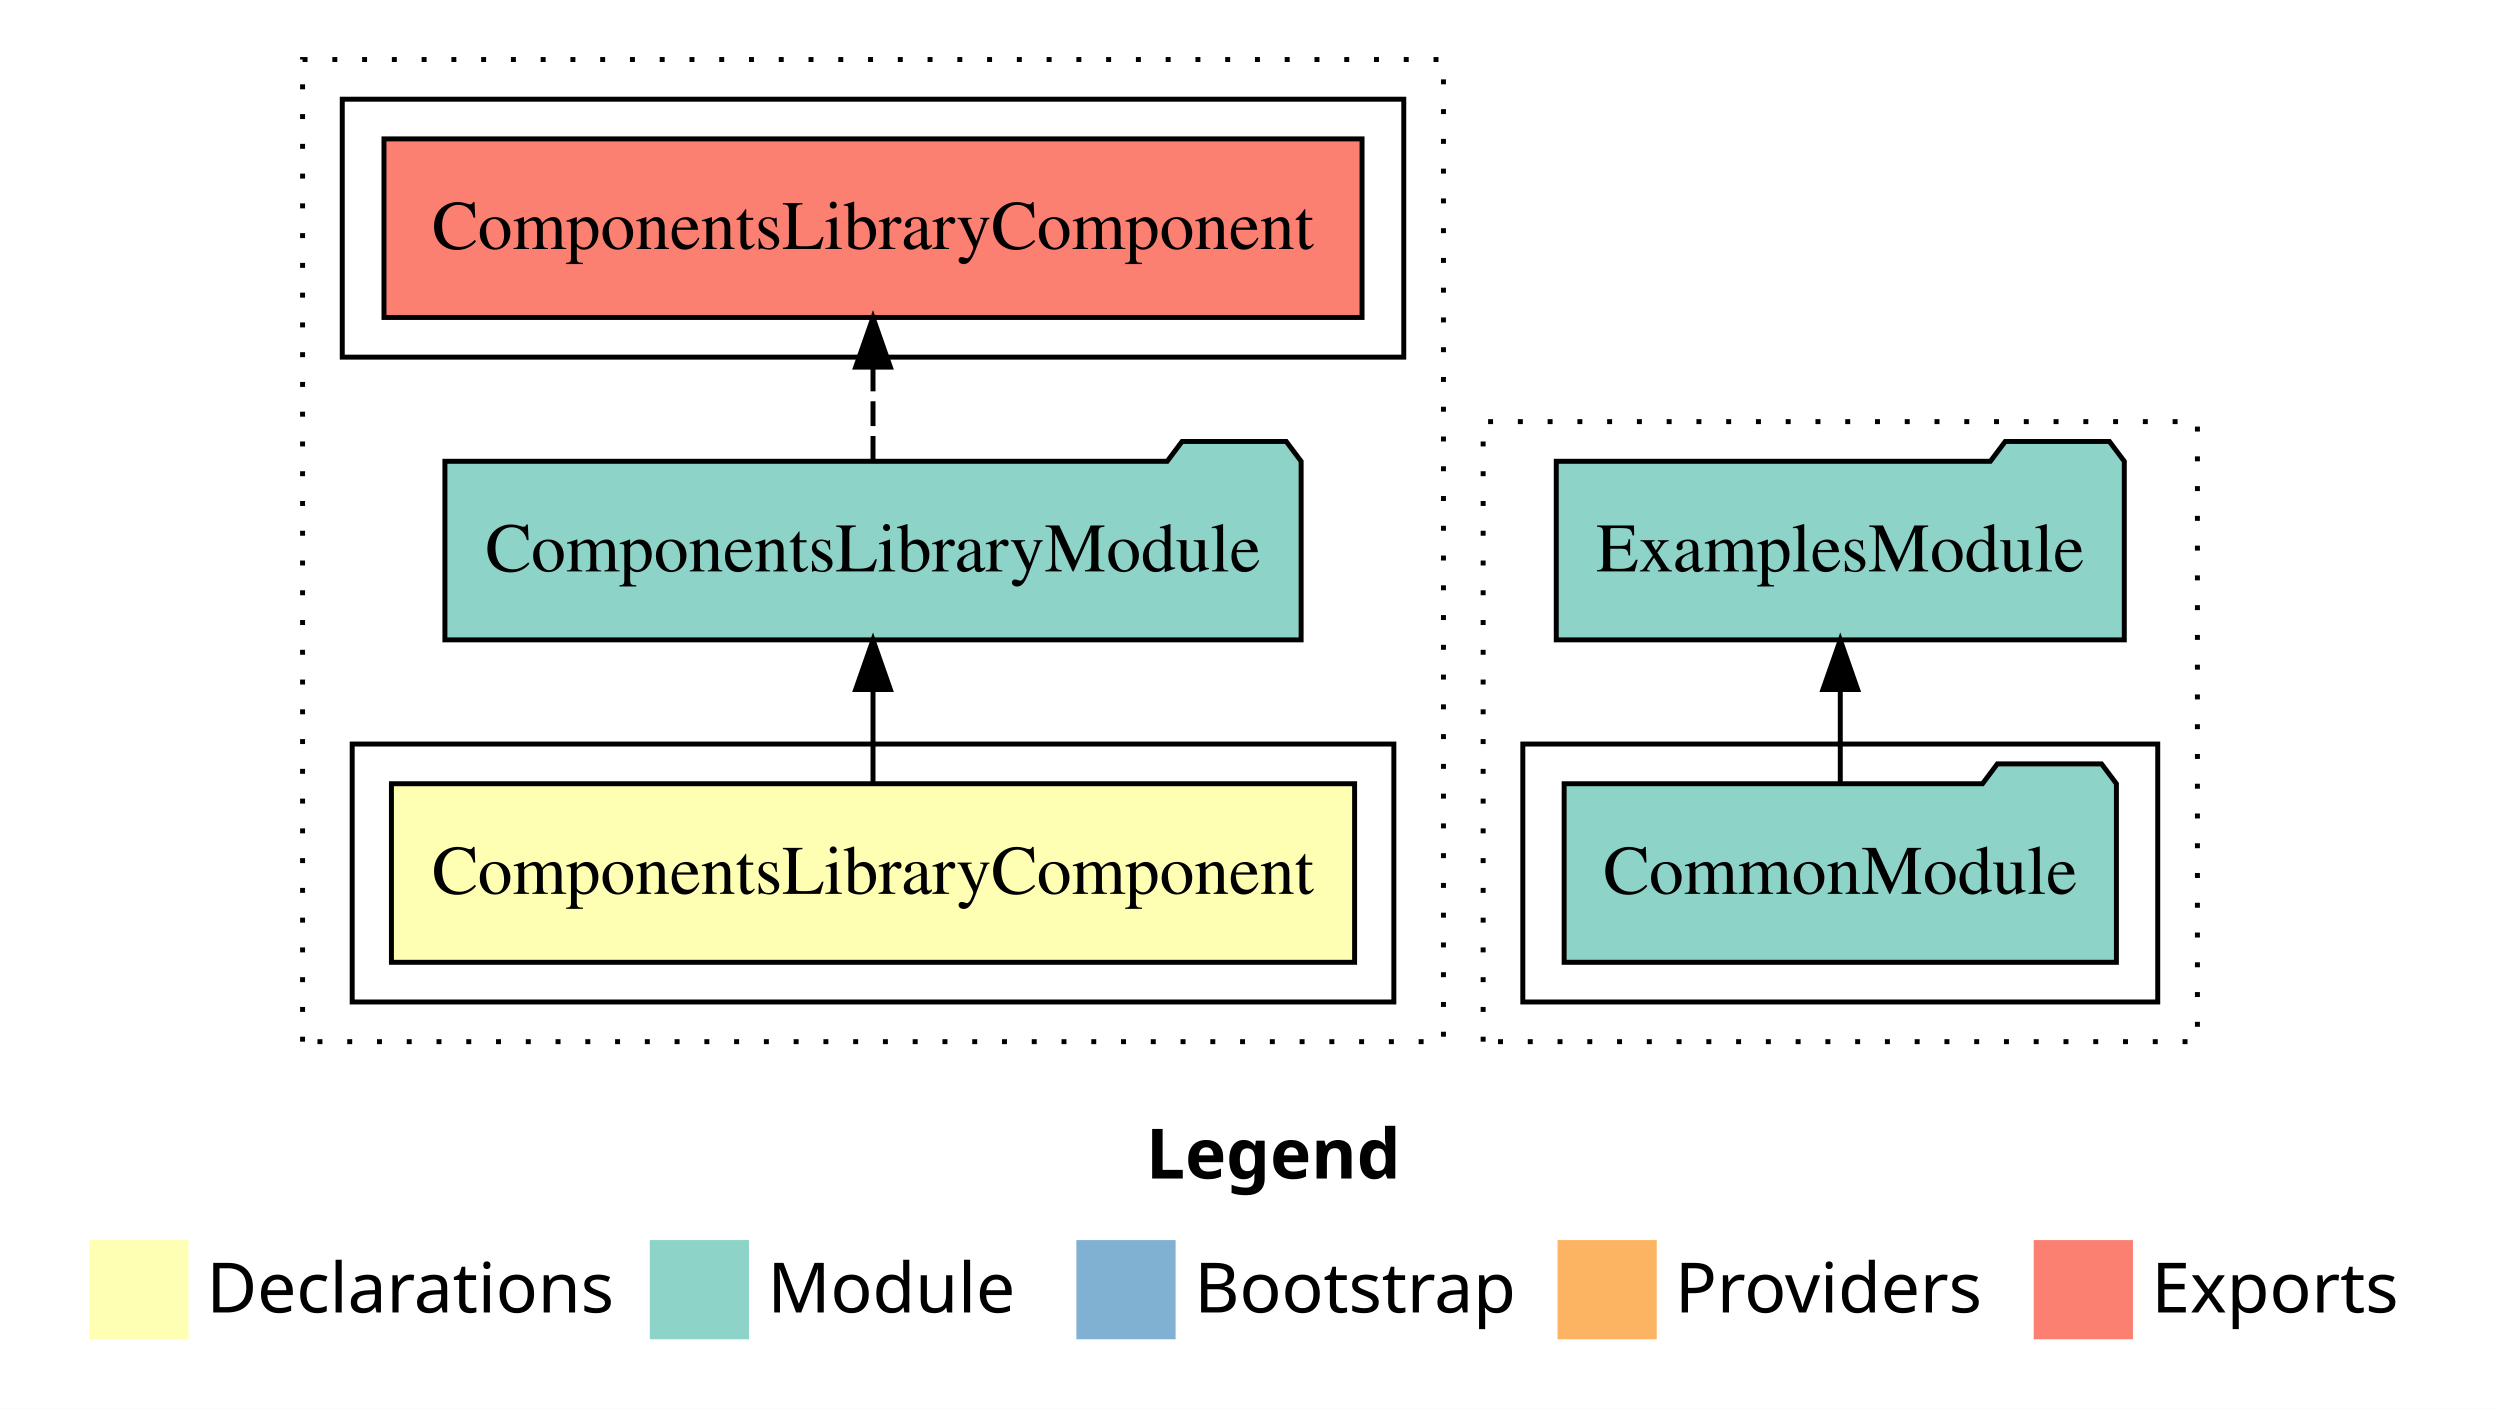
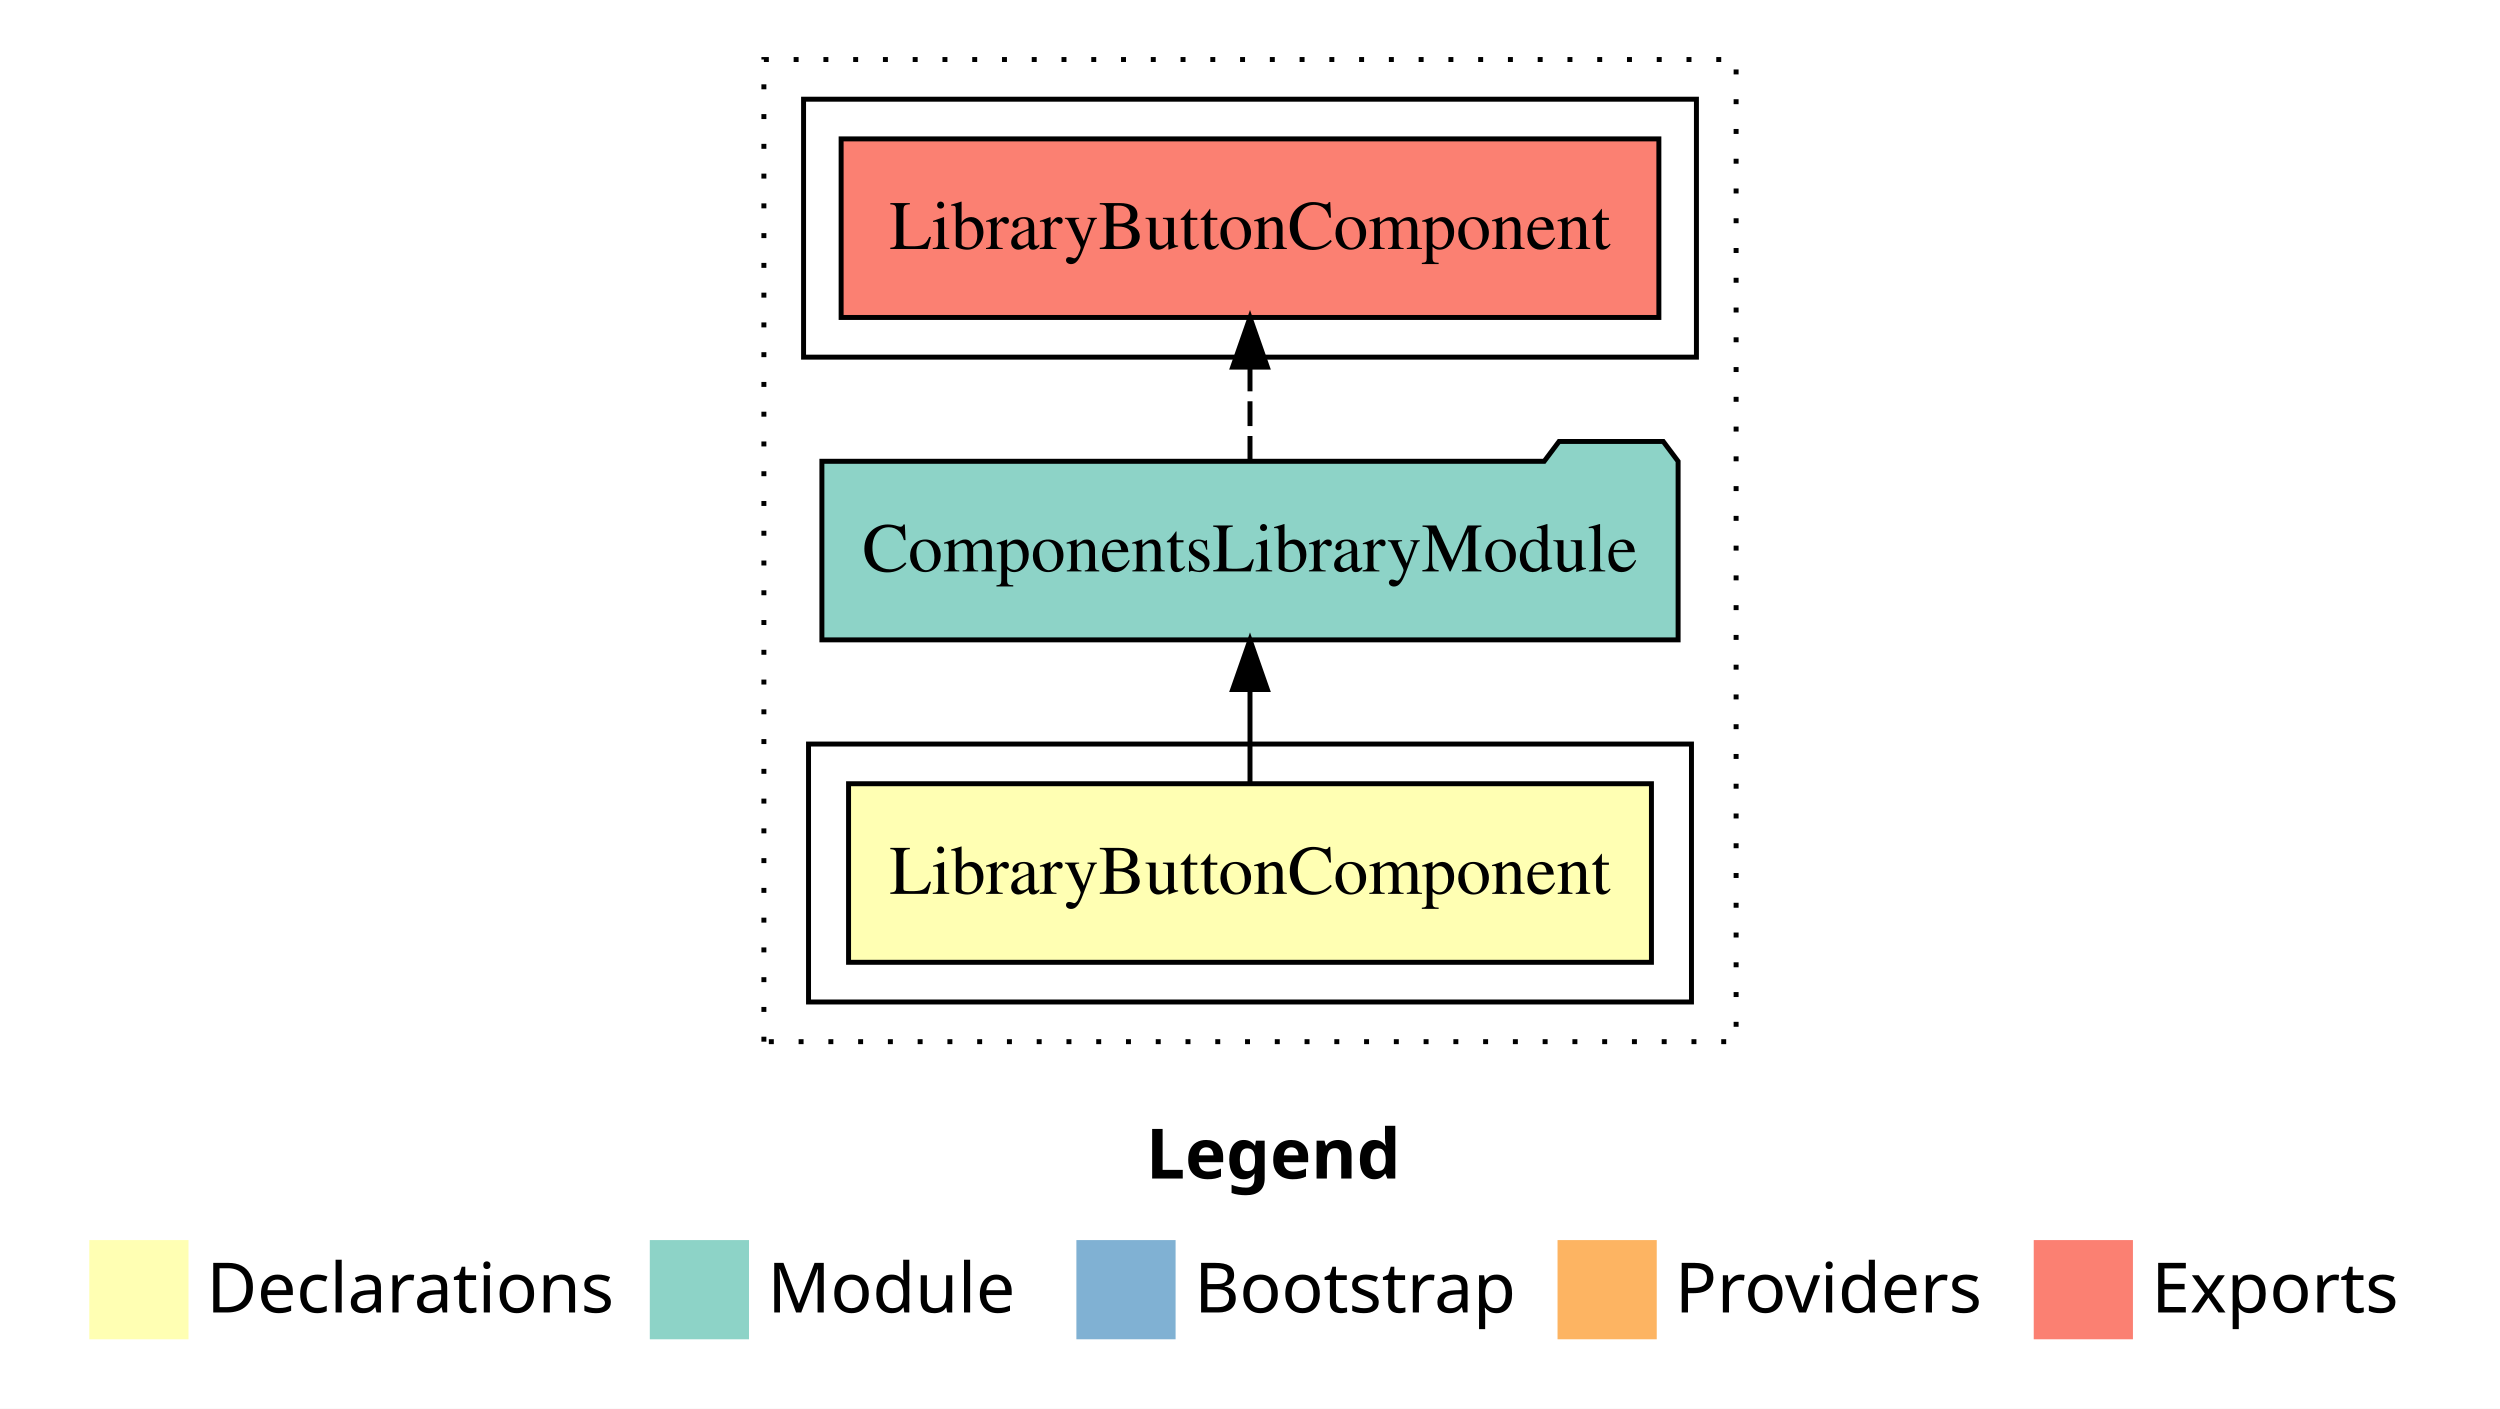
<svg xmlns="http://www.w3.org/2000/svg" width="504pt" height="284pt" viewBox="0.00 0.00 504.00 284.00">
  <g id="graph0" class="graph" transform="scale(1 1) rotate(0) translate(4 280)">
    <polygon fill="#ffffff" stroke="transparent" points="-4,4 -4,-280 500,-280 500,4 -4,4" />
    <text text-anchor="start" x="227.009" y="-42.4" font-family="sans-serif" font-weight="bold" font-size="14.00" fill="#000000">Legend</text>
    <polygon fill="#ffffb3" stroke="transparent" points="14,-10 14,-30 34,-30 34,-10 14,-10" />
    <text text-anchor="start" x="37.629" y="-15.4" font-family="sans-serif" font-size="14.00" fill="#000000">  Declarations</text>
    <polygon fill="#8dd3c7" stroke="transparent" points="127,-10 127,-30 147,-30 147,-10 127,-10" />
    <text text-anchor="start" x="150.725" y="-15.4" font-family="sans-serif" font-size="14.00" fill="#000000">  Module</text>
    <polygon fill="#80b1d3" stroke="transparent" points="213,-10 213,-30 233,-30 233,-10 213,-10" />
    <text text-anchor="start" x="236.781" y="-15.4" font-family="sans-serif" font-size="14.00" fill="#000000">  Bootstrap</text>
    <polygon fill="#fdb462" stroke="transparent" points="310,-10 310,-30 330,-30 330,-10 310,-10" />
    <text text-anchor="start" x="333.673" y="-15.4" font-family="sans-serif" font-size="14.00" fill="#000000">  Providers</text>
    <polygon fill="#fb8072" stroke="transparent" points="406,-10 406,-30 426,-30 426,-10 406,-10" />
    <text text-anchor="start" x="429.726" y="-15.4" font-family="sans-serif" font-size="14.00" fill="#000000">  Exports</text>
    <g id="clust1" class="cluster">
-       <polygon fill="none" stroke="#000000" stroke-dasharray="1,5" points="57,-70 57,-268 287,-268 287,-70 57,-70" />
+       <polygon fill="none" stroke="#000000" stroke-dasharray="1,5" points="150,-70 150,-268 346,-268 346,-70 150,-70" />
    </g>
    <g id="clust2" class="cluster">
-       <polygon fill="none" stroke="#000000" points="67,-78 67,-130 277,-130 277,-78 67,-78" />
+       <polygon fill="none" stroke="#000000" points="159,-78 159,-130 337,-130 337,-78 159,-78" />
    </g>
    <g id="clust5" class="cluster">
-       <polygon fill="none" stroke="#000000" points="65,-208 65,-260 279,-260 279,-208 65,-208" />
-     </g>
-     <g id="clust8" class="cluster">
-       <polygon fill="none" stroke="#000000" stroke-dasharray="1,5" points="295,-70 295,-195 439,-195 439,-70 295,-70" />
-     </g>
-     <g id="clust10" class="cluster">
-       <polygon fill="none" stroke="#000000" points="303,-78 303,-130 431,-130 431,-78 303,-78" />
+       <polygon fill="none" stroke="#000000" points="158,-208 158,-260 338,-260 338,-208 158,-208" />
    </g>
    <g id="node1" class="node">
-       <polygon fill="#ffffb3" stroke="#000000" points="269.088,-122 74.912,-122 74.912,-86 269.088,-86 269.088,-122" />
-       <text text-anchor="middle" x="172" y="-99.8" font-family="Times,serif" font-size="14.00" fill="#000000">ComponentsLibraryComponent</text>
+       <polygon fill="#ffffb3" stroke="#000000" points="328.93,-122 167.07,-122 167.07,-86 328.93,-86 328.93,-122" />
+       <text text-anchor="middle" x="248" y="-99.8" font-family="Times,serif" font-size="14.00" fill="#000000">LibraryButtonComponent</text>
    </g>
    <g id="node2" class="node">
-       <polygon fill="#8dd3c7" stroke="#000000" points="258.306,-187 255.306,-191 234.306,-191 231.306,-187 85.694,-187 85.694,-151 258.306,-151 258.306,-187" />
-       <text text-anchor="middle" x="172" y="-164.8" font-family="Times,serif" font-size="14.00" fill="#000000">ComponentsLibraryModule</text>
+       <polygon fill="#8dd3c7" stroke="#000000" points="334.306,-187 331.306,-191 310.306,-191 307.306,-187 161.694,-187 161.694,-151 334.306,-151 334.306,-187" />
+       <text text-anchor="middle" x="248" y="-164.8" font-family="Times,serif" font-size="14.00" fill="#000000">ComponentsLibraryModule</text>
    </g>
    <g id="edge1" class="edge">
-       <path fill="none" stroke="#000000" d="M172,-122.106C172,-122.106 172,-140.991 172,-140.991" />
-       <polygon fill="#000000" stroke="#000000" points="168.5,-140.991 172,-150.991 175.5,-140.991 168.5,-140.991" />
+       <path fill="none" stroke="#000000" d="M248,-122.106C248,-122.106 248,-140.991 248,-140.991" />
+       <polygon fill="#000000" stroke="#000000" points="244.5,-140.991 248,-150.991 251.5,-140.991 244.5,-140.991" />
    </g>
    <g id="node3" class="node">
-       <polygon fill="#fb8072" stroke="#000000" points="270.589,-252 73.411,-252 73.411,-216 270.589,-216 270.589,-252" />
-       <text text-anchor="middle" x="172" y="-229.8" font-family="Times,serif" font-size="14.00" fill="#000000">ComponentsLibraryComponent </text>
+       <polygon fill="#fb8072" stroke="#000000" points="330.429,-252 165.571,-252 165.571,-216 330.429,-216 330.429,-252" />
+       <text text-anchor="middle" x="248" y="-229.8" font-family="Times,serif" font-size="14.00" fill="#000000">LibraryButtonComponent </text>
    </g>
    <g id="edge2" class="edge">
-       <path fill="none" stroke="#000000" stroke-dasharray="5,2" d="M172,-187.106C172,-187.106 172,-205.991 172,-205.991" />
-       <polygon fill="#000000" stroke="#000000" points="168.5,-205.991 172,-215.991 175.5,-205.991 168.5,-205.991" />
-     </g>
-     <g id="node4" class="node">
-       <polygon fill="#8dd3c7" stroke="#000000" points="422.668,-122 419.668,-126 398.668,-126 395.668,-122 311.332,-122 311.332,-86 422.668,-86 422.668,-122" />
-       <text text-anchor="middle" x="367" y="-99.8" font-family="Times,serif" font-size="14.00" fill="#000000">CommonModule</text>
-     </g>
-     <g id="node5" class="node">
-       <polygon fill="#8dd3c7" stroke="#000000" points="424.258,-187 421.258,-191 400.258,-191 397.258,-187 309.742,-187 309.742,-151 424.258,-151 424.258,-187" />
-       <text text-anchor="middle" x="367" y="-164.8" font-family="Times,serif" font-size="14.00" fill="#000000">ExamplesModule</text>
-     </g>
-     <g id="edge3" class="edge">
-       <path fill="none" stroke="#000000" d="M367,-122.106C367,-122.106 367,-140.991 367,-140.991" />
-       <polygon fill="#000000" stroke="#000000" points="363.5,-140.991 367,-150.991 370.5,-140.991 363.5,-140.991" />
+       <path fill="none" stroke="#000000" stroke-dasharray="5,2" d="M248,-187.106C248,-187.106 248,-205.991 248,-205.991" />
+       <polygon fill="#000000" stroke="#000000" points="244.5,-205.991 248,-215.991 251.5,-205.991 244.5,-205.991" />
    </g>
  </g>
</svg>
